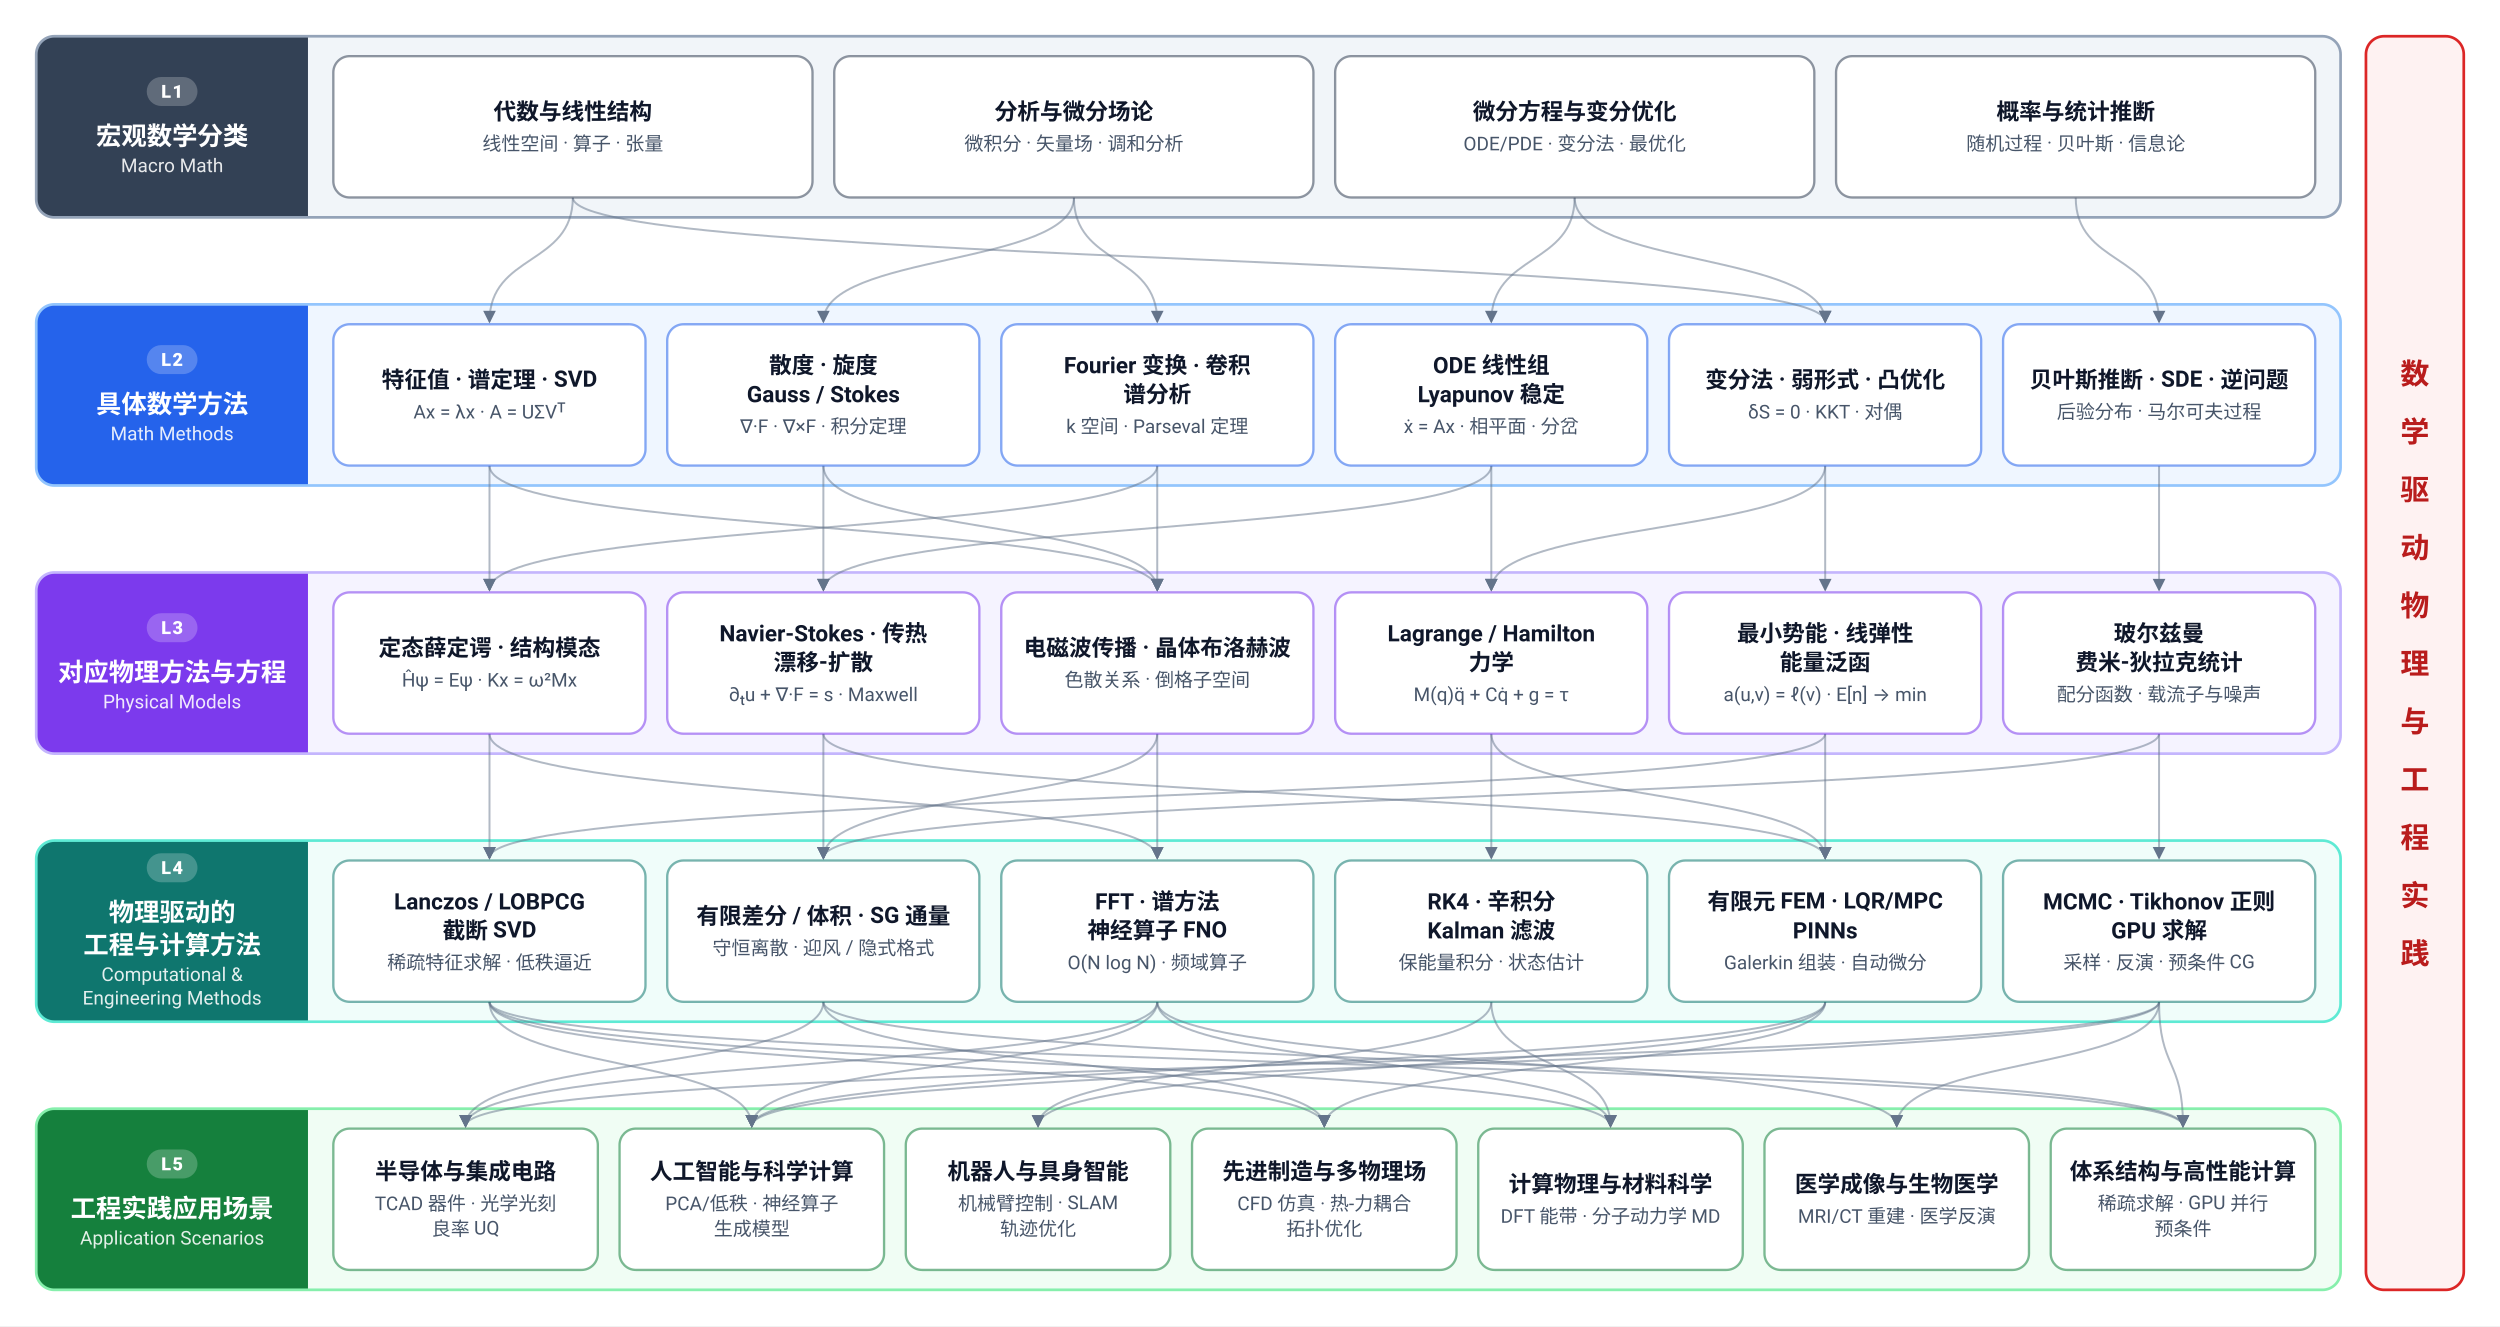
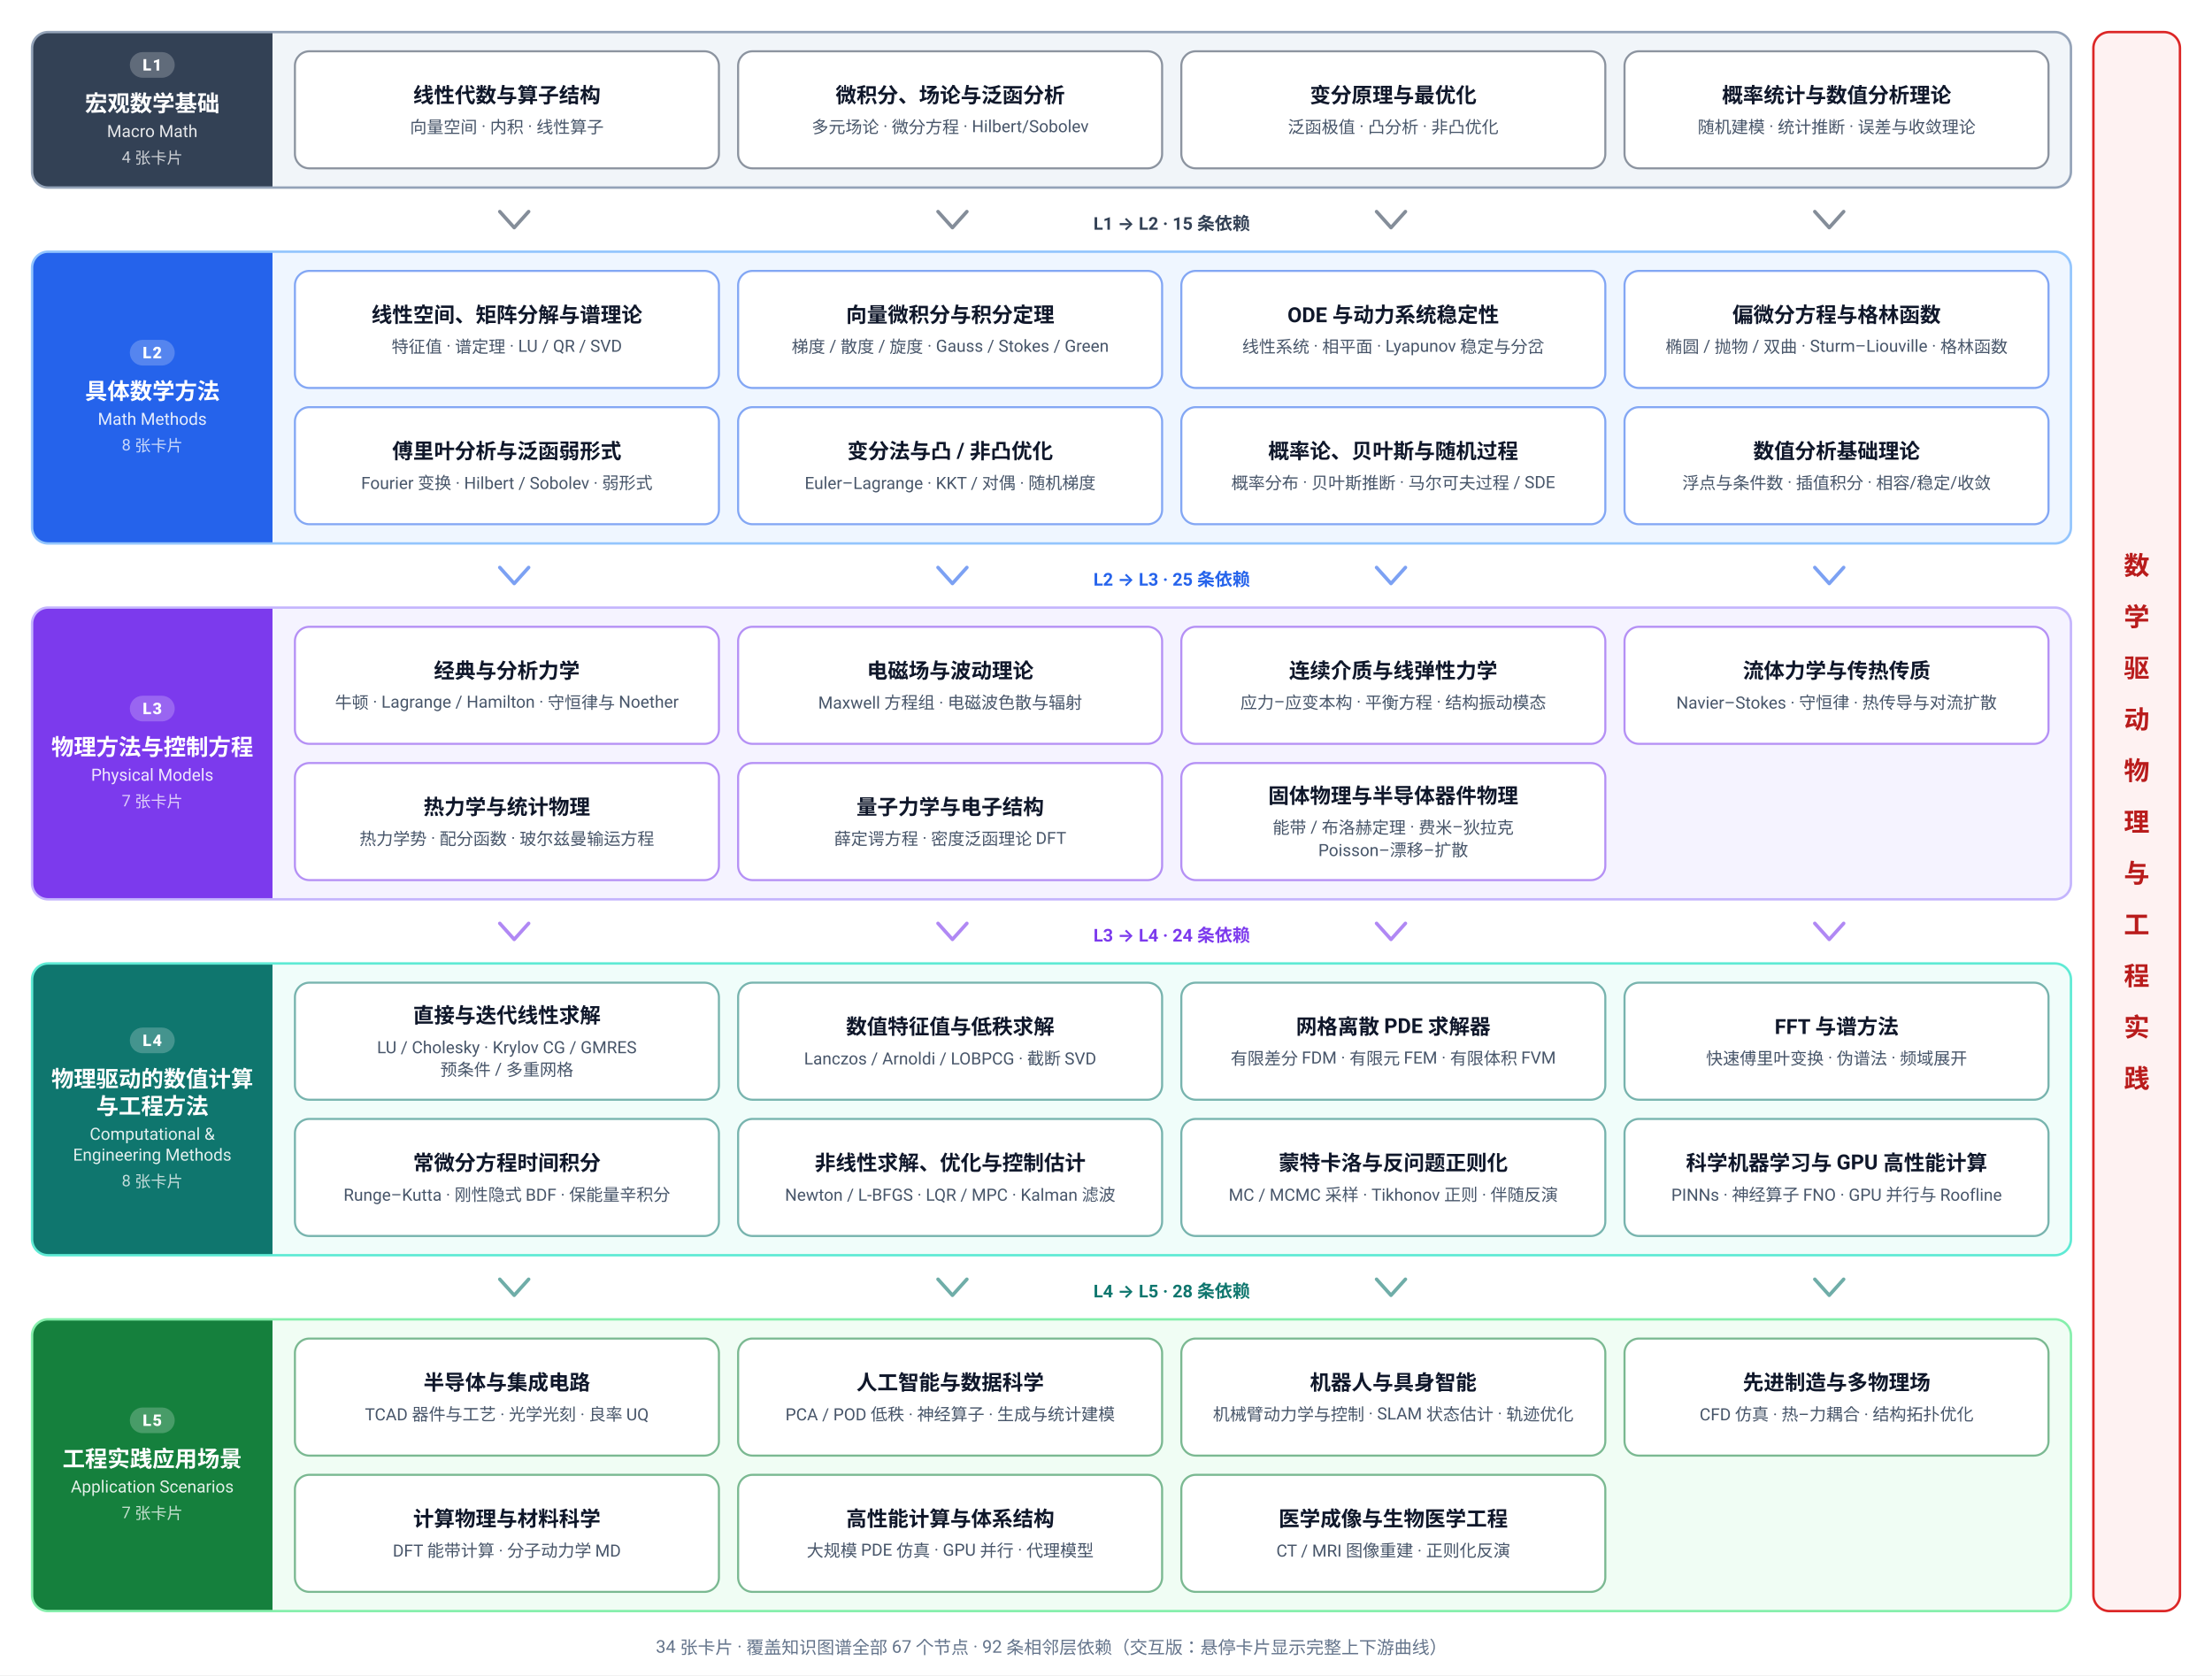
- <svg xmlns="http://www.w3.org/2000/svg" viewBox="0 0 1380 732" width="1380" height="732" role="img" aria-label="MPCE 五层架构全景：宏观数学 → 具体数学方法 → 物理模型 → 计算与工程方法 → 七大工程应用场景">
+ <svg xmlns="http://www.w3.org/2000/svg" viewBox="0 0 1380 1045" width="1380" height="1045" role="img" aria-label="MPCE 五层架构全景（4 / 8 / 7 / 8 / 7 = 34 张卡片，覆盖 67 个知识图谱节点）：宏观数学基础 → 具体数学方法 → 物理方法与控制方程 → 物理驱动的数值计算与工程方法 → 工程实践应用场景">
  <defs>
-     <marker id="arr" viewBox="0 0 10 10" refX="8.5" refY="5" markerWidth="7" markerHeight="7" markerUnits="userSpaceOnUse" orient="auto">
-       <path d="M0,0 L10,5 L0,10 z" fill="#64748b" />
-     </marker>
    <style>
      text { font-family: 'PingFang SC', 'Microsoft YaHei', 'Noto Sans SC', -apple-system, BlinkMacSystemFont, 'Segoe UI', Roboto, sans-serif; }
      .lid { font-size: 10px; font-weight: 800; fill: #ffffff; text-anchor: middle; letter-spacing: 0.08em; }
      .lt { font-size: 14px; font-weight: 700; fill: #ffffff; text-anchor: middle; }
      .ls { font-size: 10.5px; fill: #ffffff; fill-opacity: 0.88; text-anchor: middle; }
-       .ct { font-size: 12.5px; font-weight: 700; fill: #0f172a; text-anchor: middle; }
+       .lc { font-size: 10px; fill: #ffffff; fill-opacity: 0.75; text-anchor: middle; }
+       .ct { font-size: 13px; font-weight: 700; fill: #0f172a; text-anchor: middle; }
      .cs { font-size: 10.5px; fill: #475569; text-anchor: middle; }
-       .edge { fill: none; stroke: #64748b; stroke-width: 1.1; stroke-opacity: 0.5; marker-end: url(#arr); }
+       .chev { fill: none; stroke-width: 2.2; stroke-linecap: round; stroke-linejoin: round; stroke-opacity: 0.6; }
+       .fl { font-size: 11px; font-weight: 700; text-anchor: middle; dominant-baseline: central; }
      .pt { font-size: 16px; font-weight: 700; fill: #b91c1c; text-anchor: middle; }
+       .ft { font-size: 11px; fill: #64748b; text-anchor: middle; }
    </style>
  </defs>
-   <rect width="1380" height="732" fill="#ffffff" />
+   <rect width="1380" height="1045" fill="#ffffff" />
  <g id="L1">
-     <rect x="20" y="20" width="1272" height="100" rx="10" fill="#f1f5f9" />
-     <path d="M30,20 H170 V120 H30 A10,10 0 0 1 20,110 V30 A10,10 0 0 1 30,20 z" fill="#334155" />
-     <rect x="20" y="20" width="1272" height="100" rx="10" fill="none" stroke="#94a3b8" stroke-width="1.5" />
-     <rect x="81.0" y="42.5" width="28" height="16" rx="8" fill="#ffffff" fill-opacity="0.22" />
-     <text class="lid" x="95.0" y="54.0">L1</text>
-     <text class="lt" x="95.0" y="80.0">宏观数学分类</text>
-     <text class="ls" x="95.0" y="95.0">Macro Math</text>
+     <rect x="20" y="20.0" width="1272" height="97.0" rx="10" fill="#f1f5f9" />
+     <path d="M30,20.0 H170 V117.0 H30 A10,10 0 0 1 20,107.0 V30.0 A10,10 0 0 1 30,20.0 z" fill="#334155" />
+     <rect x="20" y="20.0" width="1272" height="97.0" rx="10" fill="none" stroke="#94a3b8" stroke-width="1.5" />
+     <rect x="81.0" y="32.5" width="28" height="16" rx="8" fill="#ffffff" fill-opacity="0.22" />
+     <text class="lid" x="95.0" y="44.0">L1</text>
+     <text class="lt" x="95.0" y="69.5">宏观数学基础</text>
+     <text class="ls" x="95.0" y="85.5">Macro Math</text>
+     <text class="lc" x="95.0" y="101.5">4 张卡片</text>
+     <rect x="184.0" y="32.0" width="264.5" height="73.0" rx="9" fill="#ffffff" stroke="#334155" stroke-opacity="0.55" stroke-width="1.3" />
+     <text class="ct" x="316.2" y="64.0">线性代数与算子结构</text>
+     <text class="cs" x="316.2" y="83.0">向量空间 · 内积 · 线性算子</text>
+     <rect x="460.5" y="32.0" width="264.5" height="73.0" rx="9" fill="#ffffff" stroke="#334155" stroke-opacity="0.55" stroke-width="1.3" />
+     <text class="ct" x="592.8" y="64.0">微积分、场论与泛函分析</text>
+     <text class="cs" x="592.8" y="83.0">多元场论 · 微分方程 · Hilbert/Sobolev</text>
+     <rect x="737.0" y="32.0" width="264.5" height="73.0" rx="9" fill="#ffffff" stroke="#334155" stroke-opacity="0.55" stroke-width="1.3" />
+     <text class="ct" x="869.2" y="64.0">变分原理与最优化</text>
+     <text class="cs" x="869.2" y="83.0">泛函极值 · 凸分析 · 非凸优化</text>
+     <rect x="1013.5" y="32.0" width="264.5" height="73.0" rx="9" fill="#ffffff" stroke="#334155" stroke-opacity="0.55" stroke-width="1.3" />
+     <text class="ct" x="1145.8" y="64.0">概率统计与数值分析理论</text>
+     <text class="cs" x="1145.8" y="83.0">随机建模 · 统计推断 · 误差与收敛理论</text>
  </g>
  <g id="L2">
-     <rect x="20" y="168" width="1272" height="100" rx="10" fill="#eff6ff" />
-     <path d="M30,168 H170 V268 H30 A10,10 0 0 1 20,258 V178 A10,10 0 0 1 30,168 z" fill="#2563EB" />
-     <rect x="20" y="168" width="1272" height="100" rx="10" fill="none" stroke="#93c5fd" stroke-width="1.5" />
-     <rect x="81.0" y="190.5" width="28" height="16" rx="8" fill="#ffffff" fill-opacity="0.22" />
-     <text class="lid" x="95.0" y="202.0">L2</text>
-     <text class="lt" x="95.0" y="228.0">具体数学方法</text>
-     <text class="ls" x="95.0" y="243.0">Math Methods</text>
+     <rect x="20" y="157.0" width="1272" height="182.0" rx="10" fill="#eff6ff" />
+     <path d="M30,157.0 H170 V339.0 H30 A10,10 0 0 1 20,329.0 V167.0 A10,10 0 0 1 30,157.0 z" fill="#2563EB" />
+     <rect x="20" y="157.0" width="1272" height="182.0" rx="10" fill="none" stroke="#93c5fd" stroke-width="1.5" />
+     <rect x="81.0" y="212.0" width="28" height="16" rx="8" fill="#ffffff" fill-opacity="0.22" />
+     <text class="lid" x="95.0" y="223.5">L2</text>
+     <text class="lt" x="95.0" y="249.0">具体数学方法</text>
+     <text class="ls" x="95.0" y="265.0">Math Methods</text>
+     <text class="lc" x="95.0" y="281.0">8 张卡片</text>
+     <rect x="184.0" y="169.0" width="264.5" height="73.0" rx="9" fill="#ffffff" stroke="#2563EB" stroke-opacity="0.55" stroke-width="1.3" />
+     <text class="ct" x="316.2" y="201.0">线性空间、矩阵分解与谱理论</text>
+     <text class="cs" x="316.2" y="220.0">特征值 · 谱定理 · LU / QR / SVD</text>
+     <rect x="460.5" y="169.0" width="264.5" height="73.0" rx="9" fill="#ffffff" stroke="#2563EB" stroke-opacity="0.55" stroke-width="1.3" />
+     <text class="ct" x="592.8" y="201.0">向量微积分与积分定理</text>
+     <text class="cs" x="592.8" y="220.0">梯度 / 散度 / 旋度 · Gauss / Stokes / Green</text>
+     <rect x="737.0" y="169.0" width="264.5" height="73.0" rx="9" fill="#ffffff" stroke="#2563EB" stroke-opacity="0.55" stroke-width="1.3" />
+     <text class="ct" x="869.2" y="201.0">ODE 与动力系统稳定性</text>
+     <text class="cs" x="869.2" y="220.0">线性系统 · 相平面 · Lyapunov 稳定与分岔</text>
+     <rect x="1013.5" y="169.0" width="264.5" height="73.0" rx="9" fill="#ffffff" stroke="#2563EB" stroke-opacity="0.55" stroke-width="1.3" />
+     <text class="ct" x="1145.8" y="201.0">偏微分方程与格林函数</text>
+     <text class="cs" x="1145.8" y="220.0">椭圆 / 抛物 / 双曲 · Sturm–Liouville · 格林函数</text>
+     <rect x="184.0" y="254.0" width="264.5" height="73.0" rx="9" fill="#ffffff" stroke="#2563EB" stroke-opacity="0.55" stroke-width="1.3" />
+     <text class="ct" x="316.2" y="286.0">傅里叶分析与泛函弱形式</text>
+     <text class="cs" x="316.2" y="305.0">Fourier 变换 · Hilbert / Sobolev · 弱形式</text>
+     <rect x="460.5" y="254.0" width="264.5" height="73.0" rx="9" fill="#ffffff" stroke="#2563EB" stroke-opacity="0.55" stroke-width="1.3" />
+     <text class="ct" x="592.8" y="286.0">变分法与凸 / 非凸优化</text>
+     <text class="cs" x="592.8" y="305.0">Euler–Lagrange · KKT / 对偶 · 随机梯度</text>
+     <rect x="737.0" y="254.0" width="264.5" height="73.0" rx="9" fill="#ffffff" stroke="#2563EB" stroke-opacity="0.55" stroke-width="1.3" />
+     <text class="ct" x="869.2" y="286.0">概率论、贝叶斯与随机过程</text>
+     <text class="cs" x="869.2" y="305.0">概率分布 · 贝叶斯推断 · 马尔可夫过程 / SDE</text>
+     <rect x="1013.5" y="254.0" width="264.5" height="73.0" rx="9" fill="#ffffff" stroke="#2563EB" stroke-opacity="0.55" stroke-width="1.3" />
+     <text class="ct" x="1145.8" y="286.0">数值分析基础理论</text>
+     <text class="cs" x="1145.8" y="305.0">浮点与条件数 · 插值积分 · 相容/稳定/收敛</text>
  </g>
  <g id="L3">
-     <rect x="20" y="316" width="1272" height="100" rx="10" fill="#f5f3ff" />
-     <path d="M30,316 H170 V416 H30 A10,10 0 0 1 20,406 V326 A10,10 0 0 1 30,316 z" fill="#7C3AED" />
-     <rect x="20" y="316" width="1272" height="100" rx="10" fill="none" stroke="#c4b5fd" stroke-width="1.5" />
-     <rect x="81.0" y="338.5" width="28" height="16" rx="8" fill="#ffffff" fill-opacity="0.22" />
-     <text class="lid" x="95.0" y="350.0">L3</text>
-     <text class="lt" x="95.0" y="376.0">对应物理方法与方程</text>
-     <text class="ls" x="95.0" y="391.0">Physical Models</text>
+     <rect x="20" y="379.0" width="1272" height="182.0" rx="10" fill="#f5f3ff" />
+     <path d="M30,379.0 H170 V561.0 H30 A10,10 0 0 1 20,551.0 V389.0 A10,10 0 0 1 30,379.0 z" fill="#7C3AED" />
+     <rect x="20" y="379.0" width="1272" height="182.0" rx="10" fill="none" stroke="#c4b5fd" stroke-width="1.5" />
+     <rect x="81.0" y="434.0" width="28" height="16" rx="8" fill="#ffffff" fill-opacity="0.22" />
+     <text class="lid" x="95.0" y="445.5">L3</text>
+     <text class="lt" x="95.0" y="471.0">物理方法与控制方程</text>
+     <text class="ls" x="95.0" y="487.0">Physical Models</text>
+     <text class="lc" x="95.0" y="503.0">7 张卡片</text>
+     <rect x="184.0" y="391.0" width="264.5" height="73.0" rx="9" fill="#ffffff" stroke="#7C3AED" stroke-opacity="0.55" stroke-width="1.3" />
+     <text class="ct" x="316.2" y="423.0">经典与分析力学</text>
+     <text class="cs" x="316.2" y="442.0">牛顿 · Lagrange / Hamilton · 守恒律与 Noether</text>
+     <rect x="460.5" y="391.0" width="264.5" height="73.0" rx="9" fill="#ffffff" stroke="#7C3AED" stroke-opacity="0.55" stroke-width="1.3" />
+     <text class="ct" x="592.8" y="423.0">电磁场与波动理论</text>
+     <text class="cs" x="592.8" y="442.0">Maxwell 方程组 · 电磁波色散与辐射</text>
+     <rect x="737.0" y="391.0" width="264.5" height="73.0" rx="9" fill="#ffffff" stroke="#7C3AED" stroke-opacity="0.55" stroke-width="1.3" />
+     <text class="ct" x="869.2" y="423.0">连续介质与线弹性力学</text>
+     <text class="cs" x="869.2" y="442.0">应力–应变本构 · 平衡方程 · 结构振动模态</text>
+     <rect x="1013.5" y="391.0" width="264.5" height="73.0" rx="9" fill="#ffffff" stroke="#7C3AED" stroke-opacity="0.55" stroke-width="1.3" />
+     <text class="ct" x="1145.8" y="423.0">流体力学与传热传质</text>
+     <text class="cs" x="1145.8" y="442.0">Navier–Stokes · 守恒律 · 热传导与对流扩散</text>
+     <rect x="184.0" y="476.0" width="264.5" height="73.0" rx="9" fill="#ffffff" stroke="#7C3AED" stroke-opacity="0.55" stroke-width="1.3" />
+     <text class="ct" x="316.2" y="508.0">热力学与统计物理</text>
+     <text class="cs" x="316.2" y="527.0">热力学势 · 配分函数 · 玻尔兹曼输运方程</text>
+     <rect x="460.5" y="476.0" width="264.5" height="73.0" rx="9" fill="#ffffff" stroke="#7C3AED" stroke-opacity="0.55" stroke-width="1.3" />
+     <text class="ct" x="592.8" y="508.0">量子力学与电子结构</text>
+     <text class="cs" x="592.8" y="527.0">薛定谔方程 · 密度泛函理论 DFT</text>
+     <rect x="737.0" y="476.0" width="264.5" height="73.0" rx="9" fill="#ffffff" stroke="#7C3AED" stroke-opacity="0.55" stroke-width="1.3" />
+     <text class="ct" x="869.2" y="501.0">固体物理与半导体器件物理</text>
+     <text class="cs" x="869.2" y="520.0">能带 / 布洛赫定理 · 费米–狄拉克</text>
+     <text class="cs" x="869.2" y="534.0">Poisson–漂移–扩散</text>
  </g>
  <g id="L4">
-     <rect x="20" y="464" width="1272" height="100" rx="10" fill="#f0fdfa" />
-     <path d="M30,464 H170 V564 H30 A10,10 0 0 1 20,554 V474 A10,10 0 0 1 30,464 z" fill="#0F766E" />
-     <rect x="20" y="464" width="1272" height="100" rx="10" fill="none" stroke="#5eead4" stroke-width="1.5" />
-     <rect x="81.0" y="471.0" width="28" height="16" rx="8" fill="#ffffff" fill-opacity="0.22" />
-     <text class="lid" x="95.0" y="482.5">L4</text>
-     <text class="lt" x="95.0" y="508.5">物理驱动的</text>
-     <text class="lt" x="95.0" y="526.5">工程与计算方法</text>
-     <text class="ls" x="95.0" y="541.5">Computational &amp;</text>
-     <text class="ls" x="95.0" y="554.5">Engineering Methods</text>
+     <rect x="20" y="601.0" width="1272" height="182.0" rx="10" fill="#f0fdfa" />
+     <path d="M30,601.0 H170 V783.0 H30 A10,10 0 0 1 20,773.0 V611.0 A10,10 0 0 1 30,601.0 z" fill="#0F766E" />
+     <rect x="20" y="601.0" width="1272" height="182.0" rx="10" fill="none" stroke="#5eead4" stroke-width="1.5" />
+     <rect x="81.0" y="641.0" width="28" height="16" rx="8" fill="#ffffff" fill-opacity="0.22" />
+     <text class="lid" x="95.0" y="652.5">L4</text>
+     <text class="lt" x="95.0" y="678.0">物理驱动的数值计算</text>
+     <text class="lt" x="95.0" y="695.0">与工程方法</text>
+     <text class="ls" x="95.0" y="711.0">Computational &amp;</text>
+     <text class="ls" x="95.0" y="724.0">Engineering Methods</text>
+     <text class="lc" x="95.0" y="740.0">8 张卡片</text>
+     <rect x="184.0" y="613.0" width="264.5" height="73.0" rx="9" fill="#ffffff" stroke="#0F766E" stroke-opacity="0.55" stroke-width="1.3" />
+     <text class="ct" x="316.2" y="638.0">直接与迭代线性求解</text>
+     <text class="cs" x="316.2" y="657.0">LU / Cholesky · Krylov CG / GMRES</text>
+     <text class="cs" x="316.2" y="671.0">预条件 / 多重网格</text>
+     <rect x="460.5" y="613.0" width="264.5" height="73.0" rx="9" fill="#ffffff" stroke="#0F766E" stroke-opacity="0.55" stroke-width="1.3" />
+     <text class="ct" x="592.8" y="645.0">数值特征值与低秩求解</text>
+     <text class="cs" x="592.8" y="664.0">Lanczos / Arnoldi / LOBPCG · 截断 SVD</text>
+     <rect x="737.0" y="613.0" width="264.5" height="73.0" rx="9" fill="#ffffff" stroke="#0F766E" stroke-opacity="0.55" stroke-width="1.3" />
+     <text class="ct" x="869.2" y="645.0">网格离散 PDE 求解器</text>
+     <text class="cs" x="869.2" y="664.0">有限差分 FDM · 有限元 FEM · 有限体积 FVM</text>
+     <rect x="1013.5" y="613.0" width="264.5" height="73.0" rx="9" fill="#ffffff" stroke="#0F766E" stroke-opacity="0.55" stroke-width="1.3" />
+     <text class="ct" x="1145.8" y="645.0">FFT 与谱方法</text>
+     <text class="cs" x="1145.8" y="664.0">快速傅里叶变换 · 伪谱法 · 频域展开</text>
+     <rect x="184.0" y="698.0" width="264.5" height="73.0" rx="9" fill="#ffffff" stroke="#0F766E" stroke-opacity="0.55" stroke-width="1.3" />
+     <text class="ct" x="316.2" y="730.0">常微分方程时间积分</text>
+     <text class="cs" x="316.2" y="749.0">Runge–Kutta · 刚性隐式 BDF · 保能量辛积分</text>
+     <rect x="460.5" y="698.0" width="264.5" height="73.0" rx="9" fill="#ffffff" stroke="#0F766E" stroke-opacity="0.55" stroke-width="1.3" />
+     <text class="ct" x="592.8" y="730.0">非线性求解、优化与控制估计</text>
+     <text class="cs" x="592.8" y="749.0">Newton / L-BFGS · LQR / MPC · Kalman 滤波</text>
+     <rect x="737.0" y="698.0" width="264.5" height="73.0" rx="9" fill="#ffffff" stroke="#0F766E" stroke-opacity="0.55" stroke-width="1.3" />
+     <text class="ct" x="869.2" y="730.0">蒙特卡洛与反问题正则化</text>
+     <text class="cs" x="869.2" y="749.0">MC / MCMC 采样 · Tikhonov 正则 · 伴随反演</text>
+     <rect x="1013.5" y="698.0" width="264.5" height="73.0" rx="9" fill="#ffffff" stroke="#0F766E" stroke-opacity="0.55" stroke-width="1.3" />
+     <text class="ct" x="1145.8" y="730.0">科学机器学习与 GPU 高性能计算</text>
+     <text class="cs" x="1145.8" y="749.0">PINNs · 神经算子 FNO · GPU 并行与 Roofline</text>
  </g>
  <g id="L5">
-     <rect x="20" y="612" width="1272" height="100" rx="10" fill="#f0fdf4" />
-     <path d="M30,612 H170 V712 H30 A10,10 0 0 1 20,702 V622 A10,10 0 0 1 30,612 z" fill="#15803D" />
-     <rect x="20" y="612" width="1272" height="100" rx="10" fill="none" stroke="#86efac" stroke-width="1.5" />
-     <rect x="81.0" y="634.5" width="28" height="16" rx="8" fill="#ffffff" fill-opacity="0.22" />
-     <text class="lid" x="95.0" y="646.0">L5</text>
-     <text class="lt" x="95.0" y="672.0">工程实践应用场景</text>
-     <text class="ls" x="95.0" y="687.0">Application Scenarios</text>
-   </g>
-   <g id="edges">
-     <path class="edge" d="M316.2,109 C316.2,146.7 270.2,139.8 270.2,177.5" />
-     <path class="edge" d="M316.2,109 C316.2,146.7 1007.5,139.8 1007.5,177.5" />
-     <path class="edge" d="M592.8,109 C592.8,146.7 454.5,139.8 454.5,177.5" />
-     <path class="edge" d="M592.8,109 C592.8,146.7 638.8,139.8 638.8,177.5" />
-     <path class="edge" d="M869.2,109 C869.2,146.7 823.2,139.8 823.2,177.5" />
-     <path class="edge" d="M869.2,109 C869.2,146.7 1007.5,139.8 1007.5,177.5" />
-     <path class="edge" d="M1145.8,109 C1145.8,146.7 1191.8,139.8 1191.8,177.5" />
-     <path class="edge" d="M270.2,257 C270.2,294.7 270.2,287.8 270.2,325.5" />
-     <path class="edge" d="M270.2,257 C270.2,294.7 638.8,287.8 638.8,325.5" />
-     <path class="edge" d="M454.5,257 C454.5,294.7 454.5,287.8 454.5,325.5" />
-     <path class="edge" d="M454.5,257 C454.5,294.7 638.8,287.8 638.8,325.5" />
-     <path class="edge" d="M638.8,257 C638.8,294.7 638.8,287.8 638.8,325.5" />
-     <path class="edge" d="M638.8,257 C638.8,294.7 270.2,287.8 270.2,325.5" />
-     <path class="edge" d="M823.2,257 C823.2,294.7 823.2,287.8 823.2,325.5" />
-     <path class="edge" d="M823.2,257 C823.2,294.7 454.5,287.8 454.5,325.5" />
-     <path class="edge" d="M1007.5,257 C1007.5,294.7 1007.5,287.8 1007.5,325.5" />
-     <path class="edge" d="M1007.5,257 C1007.5,294.7 823.2,287.8 823.2,325.5" />
-     <path class="edge" d="M1191.8,257 C1191.8,294.7 1191.8,287.8 1191.8,325.5" />
-     <path class="edge" d="M270.2,405 C270.2,442.7 270.2,435.8 270.2,473.5" />
-     <path class="edge" d="M270.2,405 C270.2,442.7 638.8,435.8 638.8,473.5" />
-     <path class="edge" d="M454.5,405 C454.5,442.7 454.5,435.8 454.5,473.5" />
-     <path class="edge" d="M454.5,405 C454.5,442.7 1007.5,435.8 1007.5,473.5" />
-     <path class="edge" d="M638.8,405 C638.8,442.7 638.8,435.8 638.8,473.5" />
-     <path class="edge" d="M638.8,405 C638.8,442.7 454.5,435.8 454.5,473.5" />
-     <path class="edge" d="M823.2,405 C823.2,442.7 823.2,435.8 823.2,473.5" />
-     <path class="edge" d="M823.2,405 C823.2,442.7 1007.5,435.8 1007.5,473.5" />
-     <path class="edge" d="M1007.5,405 C1007.5,442.7 1007.5,435.8 1007.5,473.5" />
-     <path class="edge" d="M1007.5,405 C1007.5,442.7 270.2,435.8 270.2,473.5" />
-     <path class="edge" d="M1191.8,405 C1191.8,442.7 1191.8,435.8 1191.8,473.5" />
-     <path class="edge" d="M1191.8,405 C1191.8,442.7 454.5,435.8 454.5,473.5" />
-     <path class="edge" d="M270.2,553 C270.2,590.7 889.0,583.8 889.0,621.5" />
-     <path class="edge" d="M270.2,553 C270.2,590.7 415.0,583.8 415.0,621.5" />
-     <path class="edge" d="M270.2,553 C270.2,590.7 731.0,583.8 731.0,621.5" />
-     <path class="edge" d="M270.2,553 C270.2,590.7 1205.0,583.8 1205.0,621.5" />
-     <path class="edge" d="M454.5,553 C454.5,590.7 257.0,583.8 257.0,621.5" />
-     <path class="edge" d="M454.5,553 C454.5,590.7 731.0,583.8 731.0,621.5" />
-     <path class="edge" d="M454.5,553 C454.5,590.7 1205.0,583.8 1205.0,621.5" />
-     <path class="edge" d="M638.8,553 C638.8,590.7 1047.0,583.8 1047.0,621.5" />
-     <path class="edge" d="M638.8,553 C638.8,590.7 257.0,583.8 257.0,621.5" />
-     <path class="edge" d="M638.8,553 C638.8,590.7 415.0,583.8 415.0,621.5" />
-     <path class="edge" d="M638.8,553 C638.8,590.7 889.0,583.8 889.0,621.5" />
-     <path class="edge" d="M823.2,553 C823.2,590.7 573.0,583.8 573.0,621.5" />
-     <path class="edge" d="M823.2,553 C823.2,590.7 889.0,583.8 889.0,621.5" />
-     <path class="edge" d="M1007.5,553 C1007.5,590.7 731.0,583.8 731.0,621.5" />
-     <path class="edge" d="M1007.5,553 C1007.5,590.7 573.0,583.8 573.0,621.5" />
-     <path class="edge" d="M1007.5,553 C1007.5,590.7 415.0,583.8 415.0,621.5" />
-     <path class="edge" d="M1191.8,553 C1191.8,590.7 415.0,583.8 415.0,621.5" />
-     <path class="edge" d="M1191.8,553 C1191.8,590.7 1047.0,583.8 1047.0,621.5" />
-     <path class="edge" d="M1191.8,553 C1191.8,590.7 257.0,583.8 257.0,621.5" />
-     <path class="edge" d="M1191.8,553 C1191.8,590.7 1205.0,583.8 1205.0,621.5" />
-   </g>
-   <g id="L1-cards">
-     <rect x="184.0" y="31" width="264.5" height="78" rx="9" fill="#ffffff" stroke="#334155" stroke-opacity="0.55" stroke-width="1.3" />
-     <text class="ct" x="316.2" y="66.0">代数与线性结构</text>
-     <text class="cs" x="316.2" y="83.0">线性空间 · 算子 · 张量</text>
-     <rect x="460.5" y="31" width="264.5" height="78" rx="9" fill="#ffffff" stroke="#334155" stroke-opacity="0.55" stroke-width="1.3" />
-     <text class="ct" x="592.8" y="66.0">分析与微分场论</text>
-     <text class="cs" x="592.8" y="83.0">微积分 · 矢量场 · 调和分析</text>
-     <rect x="737.0" y="31" width="264.5" height="78" rx="9" fill="#ffffff" stroke="#334155" stroke-opacity="0.55" stroke-width="1.3" />
-     <text class="ct" x="869.2" y="66.0">微分方程与变分优化</text>
-     <text class="cs" x="869.2" y="83.0">ODE/PDE · 变分法 · 最优化</text>
-     <rect x="1013.5" y="31" width="264.5" height="78" rx="9" fill="#ffffff" stroke="#334155" stroke-opacity="0.55" stroke-width="1.3" />
-     <text class="ct" x="1145.8" y="66.0">概率与统计推断</text>
-     <text class="cs" x="1145.8" y="83.0">随机过程 · 贝叶斯 · 信息论</text>
-   </g>
-   <g id="L2-cards">
-     <rect x="184.0" y="179" width="172.3" height="78" rx="9" fill="#ffffff" stroke="#2563EB" stroke-opacity="0.55" stroke-width="1.3" />
-     <text class="ct" x="270.2" y="214.0">特征值 · 谱定理 · SVD</text>
-     <text class="cs" x="270.2" y="231.0">Ax = λx · A = UΣVᵀ</text>
-     <rect x="368.3" y="179" width="172.3" height="78" rx="9" fill="#ffffff" stroke="#2563EB" stroke-opacity="0.55" stroke-width="1.3" />
-     <text class="ct" x="454.5" y="206.0">散度 · 旋度</text>
-     <text class="ct" x="454.5" y="222.0">Gauss / Stokes</text>
-     <text class="cs" x="454.5" y="239.0">∇·F · ∇×F · 积分定理</text>
-     <rect x="552.7" y="179" width="172.3" height="78" rx="9" fill="#ffffff" stroke="#2563EB" stroke-opacity="0.55" stroke-width="1.3" />
-     <text class="ct" x="638.8" y="206.0">Fourier 变换 · 卷积</text>
-     <text class="ct" x="638.8" y="222.0">谱分析</text>
-     <text class="cs" x="638.8" y="239.0">k 空间 · Parseval 定理</text>
-     <rect x="737.0" y="179" width="172.3" height="78" rx="9" fill="#ffffff" stroke="#2563EB" stroke-opacity="0.55" stroke-width="1.3" />
-     <text class="ct" x="823.2" y="206.0">ODE 线性组</text>
-     <text class="ct" x="823.2" y="222.0">Lyapunov 稳定</text>
-     <text class="cs" x="823.2" y="239.0">ẋ = Ax · 相平面 · 分岔</text>
-     <rect x="921.3" y="179" width="172.3" height="78" rx="9" fill="#ffffff" stroke="#2563EB" stroke-opacity="0.55" stroke-width="1.3" />
-     <text class="ct" x="1007.5" y="214.0">变分法 · 弱形式 · 凸优化</text>
-     <text class="cs" x="1007.5" y="231.0">δS = 0 · KKT · 对偶</text>
-     <rect x="1105.7" y="179" width="172.3" height="78" rx="9" fill="#ffffff" stroke="#2563EB" stroke-opacity="0.55" stroke-width="1.3" />
-     <text class="ct" x="1191.8" y="214.0">贝叶斯推断 · SDE · 逆问题</text>
-     <text class="cs" x="1191.8" y="231.0">后验分布 · 马尔可夫过程</text>
-   </g>
-   <g id="L3-cards">
-     <rect x="184.0" y="327" width="172.3" height="78" rx="9" fill="#ffffff" stroke="#7C3AED" stroke-opacity="0.55" stroke-width="1.3" />
-     <text class="ct" x="270.2" y="362.0">定态薛定谔 · 结构模态</text>
-     <text class="cs" x="270.2" y="379.0">Ĥψ = Eψ · Kx = ω²Mx</text>
-     <rect x="368.3" y="327" width="172.3" height="78" rx="9" fill="#ffffff" stroke="#7C3AED" stroke-opacity="0.55" stroke-width="1.3" />
-     <text class="ct" x="454.5" y="354.0">Navier-Stokes · 传热</text>
-     <text class="ct" x="454.5" y="370.0">漂移-扩散</text>
-     <text class="cs" x="454.5" y="387.0">∂ₜu + ∇·F = s · Maxwell</text>
-     <rect x="552.7" y="327" width="172.3" height="78" rx="9" fill="#ffffff" stroke="#7C3AED" stroke-opacity="0.55" stroke-width="1.3" />
-     <text class="ct" x="638.8" y="362.0">电磁波传播 · 晶体布洛赫波</text>
-     <text class="cs" x="638.8" y="379.0">色散关系 · 倒格子空间</text>
-     <rect x="737.0" y="327" width="172.3" height="78" rx="9" fill="#ffffff" stroke="#7C3AED" stroke-opacity="0.55" stroke-width="1.3" />
-     <text class="ct" x="823.2" y="354.0">Lagrange / Hamilton</text>
-     <text class="ct" x="823.2" y="370.0">力学</text>
-     <text class="cs" x="823.2" y="387.0">M(q)q̈ + Cq̇ + g = τ</text>
-     <rect x="921.3" y="327" width="172.3" height="78" rx="9" fill="#ffffff" stroke="#7C3AED" stroke-opacity="0.55" stroke-width="1.3" />
-     <text class="ct" x="1007.5" y="354.0">最小势能 · 线弹性</text>
-     <text class="ct" x="1007.5" y="370.0">能量泛函</text>
-     <text class="cs" x="1007.5" y="387.0">a(u,v) = ℓ(v) · E[n] → min</text>
-     <rect x="1105.7" y="327" width="172.3" height="78" rx="9" fill="#ffffff" stroke="#7C3AED" stroke-opacity="0.55" stroke-width="1.3" />
-     <text class="ct" x="1191.8" y="354.0">玻尔兹曼</text>
-     <text class="ct" x="1191.8" y="370.0">费米-狄拉克统计</text>
-     <text class="cs" x="1191.8" y="387.0">配分函数 · 载流子与噪声</text>
-   </g>
-   <g id="L4-cards">
-     <rect x="184.0" y="475" width="172.3" height="78" rx="9" fill="#ffffff" stroke="#0F766E" stroke-opacity="0.55" stroke-width="1.3" />
-     <text class="ct" x="270.2" y="502.0">Lanczos / LOBPCG</text>
-     <text class="ct" x="270.2" y="518.0">截断 SVD</text>
-     <text class="cs" x="270.2" y="535.0">稀疏特征求解 · 低秩逼近</text>
-     <rect x="368.3" y="475" width="172.3" height="78" rx="9" fill="#ffffff" stroke="#0F766E" stroke-opacity="0.55" stroke-width="1.3" />
-     <text class="ct" x="454.5" y="510.0">有限差分 / 体积 · SG 通量</text>
-     <text class="cs" x="454.5" y="527.0">守恒离散 · 迎风 / 隐式格式</text>
-     <rect x="552.7" y="475" width="172.3" height="78" rx="9" fill="#ffffff" stroke="#0F766E" stroke-opacity="0.55" stroke-width="1.3" />
-     <text class="ct" x="638.8" y="502.0">FFT · 谱方法</text>
-     <text class="ct" x="638.8" y="518.0">神经算子 FNO</text>
-     <text class="cs" x="638.8" y="535.0">O(N log N) · 频域算子</text>
-     <rect x="737.0" y="475" width="172.3" height="78" rx="9" fill="#ffffff" stroke="#0F766E" stroke-opacity="0.55" stroke-width="1.3" />
-     <text class="ct" x="823.2" y="502.0">RK4 · 辛积分</text>
-     <text class="ct" x="823.2" y="518.0">Kalman 滤波</text>
-     <text class="cs" x="823.2" y="535.0">保能量积分 · 状态估计</text>
-     <rect x="921.3" y="475" width="172.3" height="78" rx="9" fill="#ffffff" stroke="#0F766E" stroke-opacity="0.55" stroke-width="1.3" />
-     <text class="ct" x="1007.5" y="502.0">有限元 FEM · LQR/MPC</text>
-     <text class="ct" x="1007.5" y="518.0">PINNs</text>
-     <text class="cs" x="1007.5" y="535.0">Galerkin 组装 · 自动微分</text>
-     <rect x="1105.7" y="475" width="172.3" height="78" rx="9" fill="#ffffff" stroke="#0F766E" stroke-opacity="0.55" stroke-width="1.3" />
-     <text class="ct" x="1191.8" y="502.0">MCMC · Tikhonov 正则</text>
-     <text class="ct" x="1191.8" y="518.0">GPU 求解</text>
-     <text class="cs" x="1191.8" y="535.0">采样 · 反演 · 预条件 CG</text>
-   </g>
-   <g id="L5-cards">
-     <rect x="184.0" y="623" width="146.0" height="78" rx="9" fill="#ffffff" stroke="#15803D" stroke-opacity="0.55" stroke-width="1.3" />
-     <text class="ct" x="257.0" y="651.0">半导体与集成电路</text>
-     <text class="cs" x="257.0" y="668.0">TCAD 器件 · 光学光刻</text>
-     <text class="cs" x="257.0" y="682.0">良率 UQ</text>
-     <rect x="342.0" y="623" width="146.0" height="78" rx="9" fill="#ffffff" stroke="#15803D" stroke-opacity="0.55" stroke-width="1.3" />
-     <text class="ct" x="415.0" y="651.0">人工智能与科学计算</text>
-     <text class="cs" x="415.0" y="668.0">PCA/低秩 · 神经算子</text>
-     <text class="cs" x="415.0" y="682.0">生成模型</text>
-     <rect x="500.0" y="623" width="146.0" height="78" rx="9" fill="#ffffff" stroke="#15803D" stroke-opacity="0.55" stroke-width="1.3" />
-     <text class="ct" x="573.0" y="651.0">机器人与具身智能</text>
-     <text class="cs" x="573.0" y="668.0">机械臂控制 · SLAM</text>
-     <text class="cs" x="573.0" y="682.0">轨迹优化</text>
-     <rect x="658.0" y="623" width="146.0" height="78" rx="9" fill="#ffffff" stroke="#15803D" stroke-opacity="0.55" stroke-width="1.3" />
-     <text class="ct" x="731.0" y="651.0">先进制造与多物理场</text>
-     <text class="cs" x="731.0" y="668.0">CFD 仿真 · 热-力耦合</text>
-     <text class="cs" x="731.0" y="682.0">拓扑优化</text>
-     <rect x="816.0" y="623" width="146.0" height="78" rx="9" fill="#ffffff" stroke="#15803D" stroke-opacity="0.55" stroke-width="1.3" />
-     <text class="ct" x="889.0" y="658.0">计算物理与材料科学</text>
-     <text class="cs" x="889.0" y="675.0">DFT 能带 · 分子动力学 MD</text>
-     <rect x="974.0" y="623" width="146.0" height="78" rx="9" fill="#ffffff" stroke="#15803D" stroke-opacity="0.55" stroke-width="1.3" />
-     <text class="ct" x="1047.0" y="658.0">医学成像与生物医学</text>
-     <text class="cs" x="1047.0" y="675.0">MRI/CT 重建 · 医学反演</text>
-     <rect x="1132.0" y="623" width="146.0" height="78" rx="9" fill="#ffffff" stroke="#15803D" stroke-opacity="0.55" stroke-width="1.3" />
-     <text class="ct" x="1205.0" y="651.0">体系结构与高性能计算</text>
-     <text class="cs" x="1205.0" y="668.0">稀疏求解 · GPU 并行</text>
-     <text class="cs" x="1205.0" y="682.0">预条件</text>
-   </g>
-   <rect x="1306" y="20" width="54" height="692" rx="10" fill="#fef2f2" stroke="#dc2626" stroke-width="1.5" />
-   <text class="pt" x="1333.0" y="212.0">数</text>
-   <text class="pt" x="1333.0" y="244.0">学</text>
-   <text class="pt" x="1333.0" y="276.0">驱</text>
-   <text class="pt" x="1333.0" y="308.0">动</text>
-   <text class="pt" x="1333.0" y="340.0">物</text>
-   <text class="pt" x="1333.0" y="372.0">理</text>
-   <text class="pt" x="1333.0" y="404.0">与</text>
-   <text class="pt" x="1333.0" y="436.0">工</text>
-   <text class="pt" x="1333.0" y="468.0">程</text>
-   <text class="pt" x="1333.0" y="500.0">实</text>
-   <text class="pt" x="1333.0" y="532.0">践</text>
+     <rect x="20" y="823.0" width="1272" height="182.0" rx="10" fill="#f0fdf4" />
+     <path d="M30,823.0 H170 V1005.0 H30 A10,10 0 0 1 20,995.0 V833.0 A10,10 0 0 1 30,823.0 z" fill="#15803D" />
+     <rect x="20" y="823.0" width="1272" height="182.0" rx="10" fill="none" stroke="#86efac" stroke-width="1.5" />
+     <rect x="81.0" y="878.0" width="28" height="16" rx="8" fill="#ffffff" fill-opacity="0.22" />
+     <text class="lid" x="95.0" y="889.5">L5</text>
+     <text class="lt" x="95.0" y="915.0">工程实践应用场景</text>
+     <text class="ls" x="95.0" y="931.0">Application Scenarios</text>
+     <text class="lc" x="95.0" y="947.0">7 张卡片</text>
+     <rect x="184.0" y="835.0" width="264.5" height="73.0" rx="9" fill="#ffffff" stroke="#15803D" stroke-opacity="0.55" stroke-width="1.3" />
+     <text class="ct" x="316.2" y="867.0">半导体与集成电路</text>
+     <text class="cs" x="316.2" y="886.0">TCAD 器件与工艺 · 光学光刻 · 良率 UQ</text>
+     <rect x="460.5" y="835.0" width="264.5" height="73.0" rx="9" fill="#ffffff" stroke="#15803D" stroke-opacity="0.55" stroke-width="1.3" />
+     <text class="ct" x="592.8" y="867.0">人工智能与数据科学</text>
+     <text class="cs" x="592.8" y="886.0">PCA / POD 低秩 · 神经算子 · 生成与统计建模</text>
+     <rect x="737.0" y="835.0" width="264.5" height="73.0" rx="9" fill="#ffffff" stroke="#15803D" stroke-opacity="0.55" stroke-width="1.3" />
+     <text class="ct" x="869.2" y="867.0">机器人与具身智能</text>
+     <text class="cs" x="869.2" y="886.0">机械臂动力学与控制 · SLAM 状态估计 · 轨迹优化</text>
+     <rect x="1013.5" y="835.0" width="264.5" height="73.0" rx="9" fill="#ffffff" stroke="#15803D" stroke-opacity="0.55" stroke-width="1.3" />
+     <text class="ct" x="1145.8" y="867.0">先进制造与多物理场</text>
+     <text class="cs" x="1145.8" y="886.0">CFD 仿真 · 热–力耦合 · 结构拓扑优化</text>
+     <rect x="184.0" y="920.0" width="264.5" height="73.0" rx="9" fill="#ffffff" stroke="#15803D" stroke-opacity="0.55" stroke-width="1.3" />
+     <text class="ct" x="316.2" y="952.0">计算物理与材料科学</text>
+     <text class="cs" x="316.2" y="971.0">DFT 能带计算 · 分子动力学 MD</text>
+     <rect x="460.5" y="920.0" width="264.5" height="73.0" rx="9" fill="#ffffff" stroke="#15803D" stroke-opacity="0.55" stroke-width="1.3" />
+     <text class="ct" x="592.8" y="952.0">高性能计算与体系结构</text>
+     <text class="cs" x="592.8" y="971.0">大规模 PDE 仿真 · GPU 并行 · 代理模型</text>
+     <rect x="737.0" y="920.0" width="264.5" height="73.0" rx="9" fill="#ffffff" stroke="#15803D" stroke-opacity="0.55" stroke-width="1.3" />
+     <text class="ct" x="869.2" y="952.0">医学成像与生物医学工程</text>
+     <text class="cs" x="869.2" y="971.0">CT / MRI 图像重建 · 正则化反演</text>
+   </g>
+   <g id="flow-L1-L2">
+     <path class="chev" stroke="#334155" d="M311.8,132.0 L320.8,142.0 L329.8,132.0" />
+     <path class="chev" stroke="#334155" d="M585.2,132.0 L594.2,142.0 L603.2,132.0" />
+     <path class="chev" stroke="#334155" d="M858.8,132.0 L867.8,142.0 L876.8,132.0" />
+     <path class="chev" stroke="#334155" d="M1132.2,132.0 L1141.2,142.0 L1150.2,132.0" />
+     <text class="fl" fill="#334155" x="731.0" y="137.0">L1 → L2 · 15 条依赖</text>
+   </g>
+   <g id="flow-L2-L3">
+     <path class="chev" stroke="#2563EB" d="M311.8,354.0 L320.8,364.0 L329.8,354.0" />
+     <path class="chev" stroke="#2563EB" d="M585.2,354.0 L594.2,364.0 L603.2,354.0" />
+     <path class="chev" stroke="#2563EB" d="M858.8,354.0 L867.8,364.0 L876.8,354.0" />
+     <path class="chev" stroke="#2563EB" d="M1132.2,354.0 L1141.2,364.0 L1150.2,354.0" />
+     <text class="fl" fill="#2563EB" x="731.0" y="359.0">L2 → L3 · 25 条依赖</text>
+   </g>
+   <g id="flow-L3-L4">
+     <path class="chev" stroke="#7C3AED" d="M311.8,576.0 L320.8,586.0 L329.8,576.0" />
+     <path class="chev" stroke="#7C3AED" d="M585.2,576.0 L594.2,586.0 L603.2,576.0" />
+     <path class="chev" stroke="#7C3AED" d="M858.8,576.0 L867.8,586.0 L876.8,576.0" />
+     <path class="chev" stroke="#7C3AED" d="M1132.2,576.0 L1141.2,586.0 L1150.2,576.0" />
+     <text class="fl" fill="#7C3AED" x="731.0" y="581.0">L3 → L4 · 24 条依赖</text>
+   </g>
+   <g id="flow-L4-L5">
+     <path class="chev" stroke="#0F766E" d="M311.8,798.0 L320.8,808.0 L329.8,798.0" />
+     <path class="chev" stroke="#0F766E" d="M585.2,798.0 L594.2,808.0 L603.2,798.0" />
+     <path class="chev" stroke="#0F766E" d="M858.8,798.0 L867.8,808.0 L876.8,798.0" />
+     <path class="chev" stroke="#0F766E" d="M1132.2,798.0 L1141.2,808.0 L1150.2,798.0" />
+     <text class="fl" fill="#0F766E" x="731.0" y="803.0">L4 → L5 · 28 条依赖</text>
+   </g>
+   <rect x="1306" y="20" width="54" height="985.0" rx="10" fill="#fef2f2" stroke="#dc2626" stroke-width="1.5" />
+   <text class="pt" x="1333.0" y="358.5">数</text>
+   <text class="pt" x="1333.0" y="390.5">学</text>
+   <text class="pt" x="1333.0" y="422.5">驱</text>
+   <text class="pt" x="1333.0" y="454.5">动</text>
+   <text class="pt" x="1333.0" y="486.5">物</text>
+   <text class="pt" x="1333.0" y="518.5">理</text>
+   <text class="pt" x="1333.0" y="550.5">与</text>
+   <text class="pt" x="1333.0" y="582.5">工</text>
+   <text class="pt" x="1333.0" y="614.5">程</text>
+   <text class="pt" x="1333.0" y="646.5">实</text>
+   <text class="pt" x="1333.0" y="678.5">践</text>
+   <text class="ft" x="656.0" y="1031.0">34 张卡片 · 覆盖知识图谱全部 67 个节点 · 92 条相邻层依赖（交互版：悬停卡片显示完整上下游曲线）</text>
</svg>
